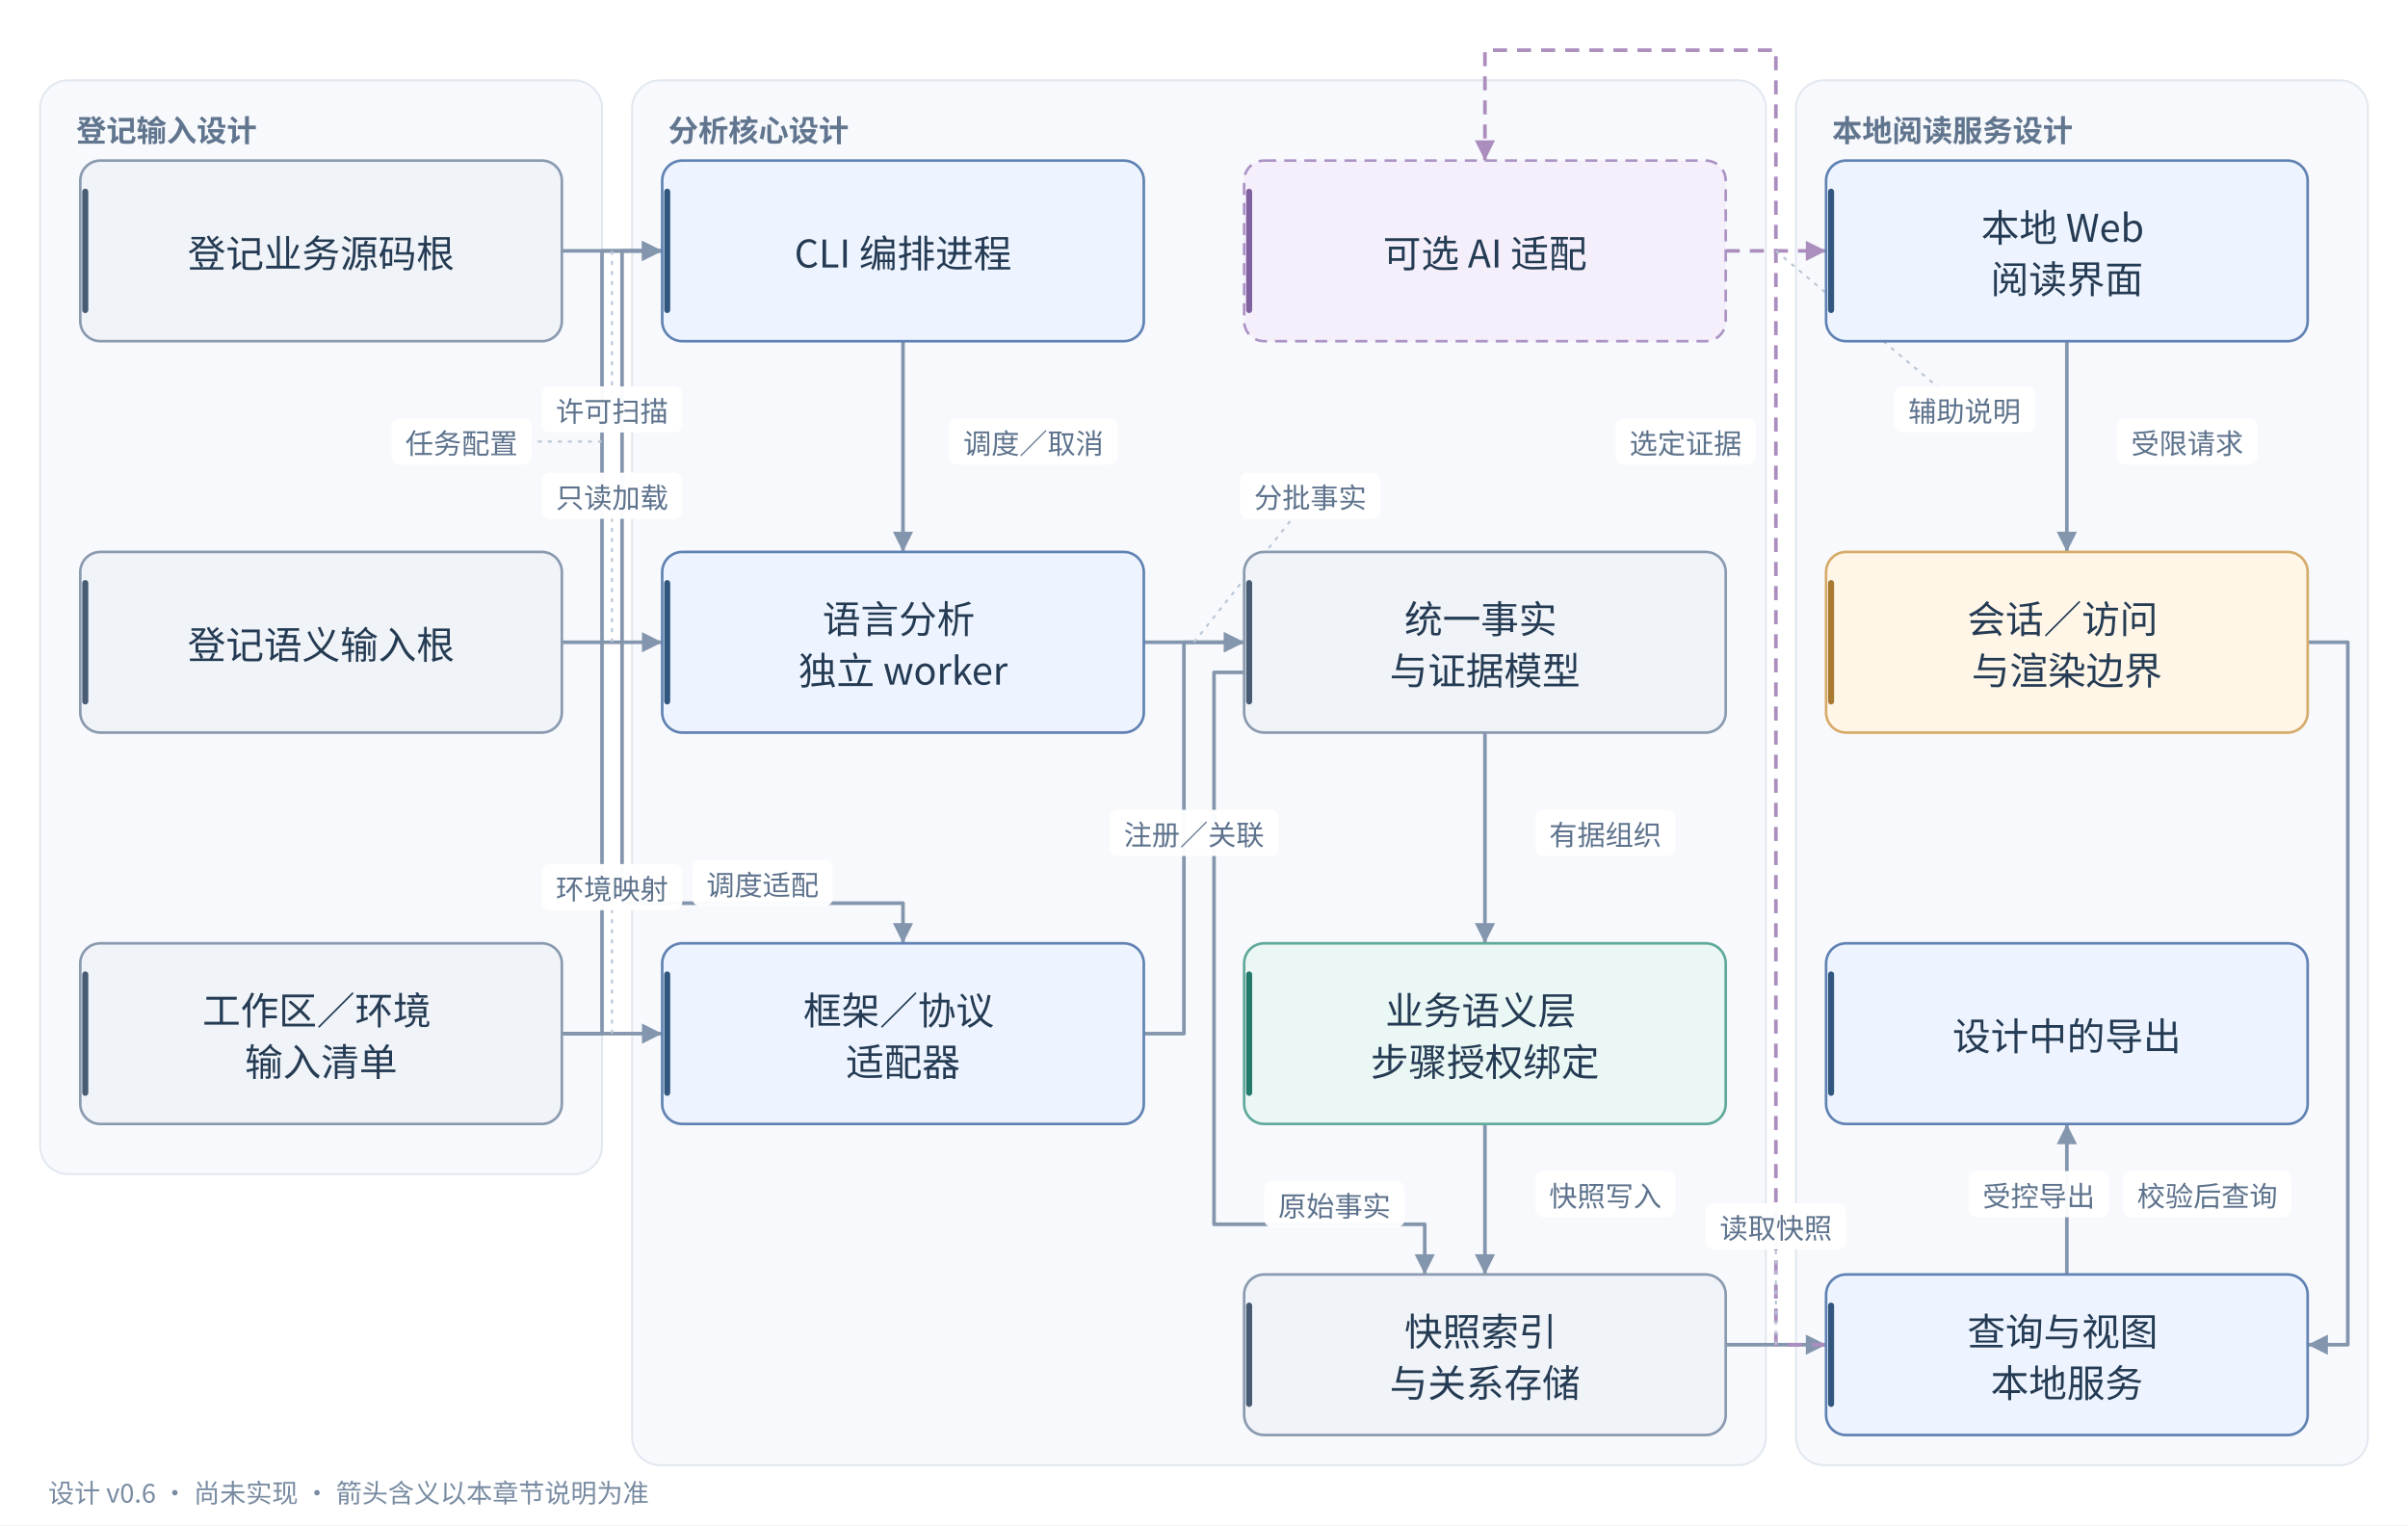
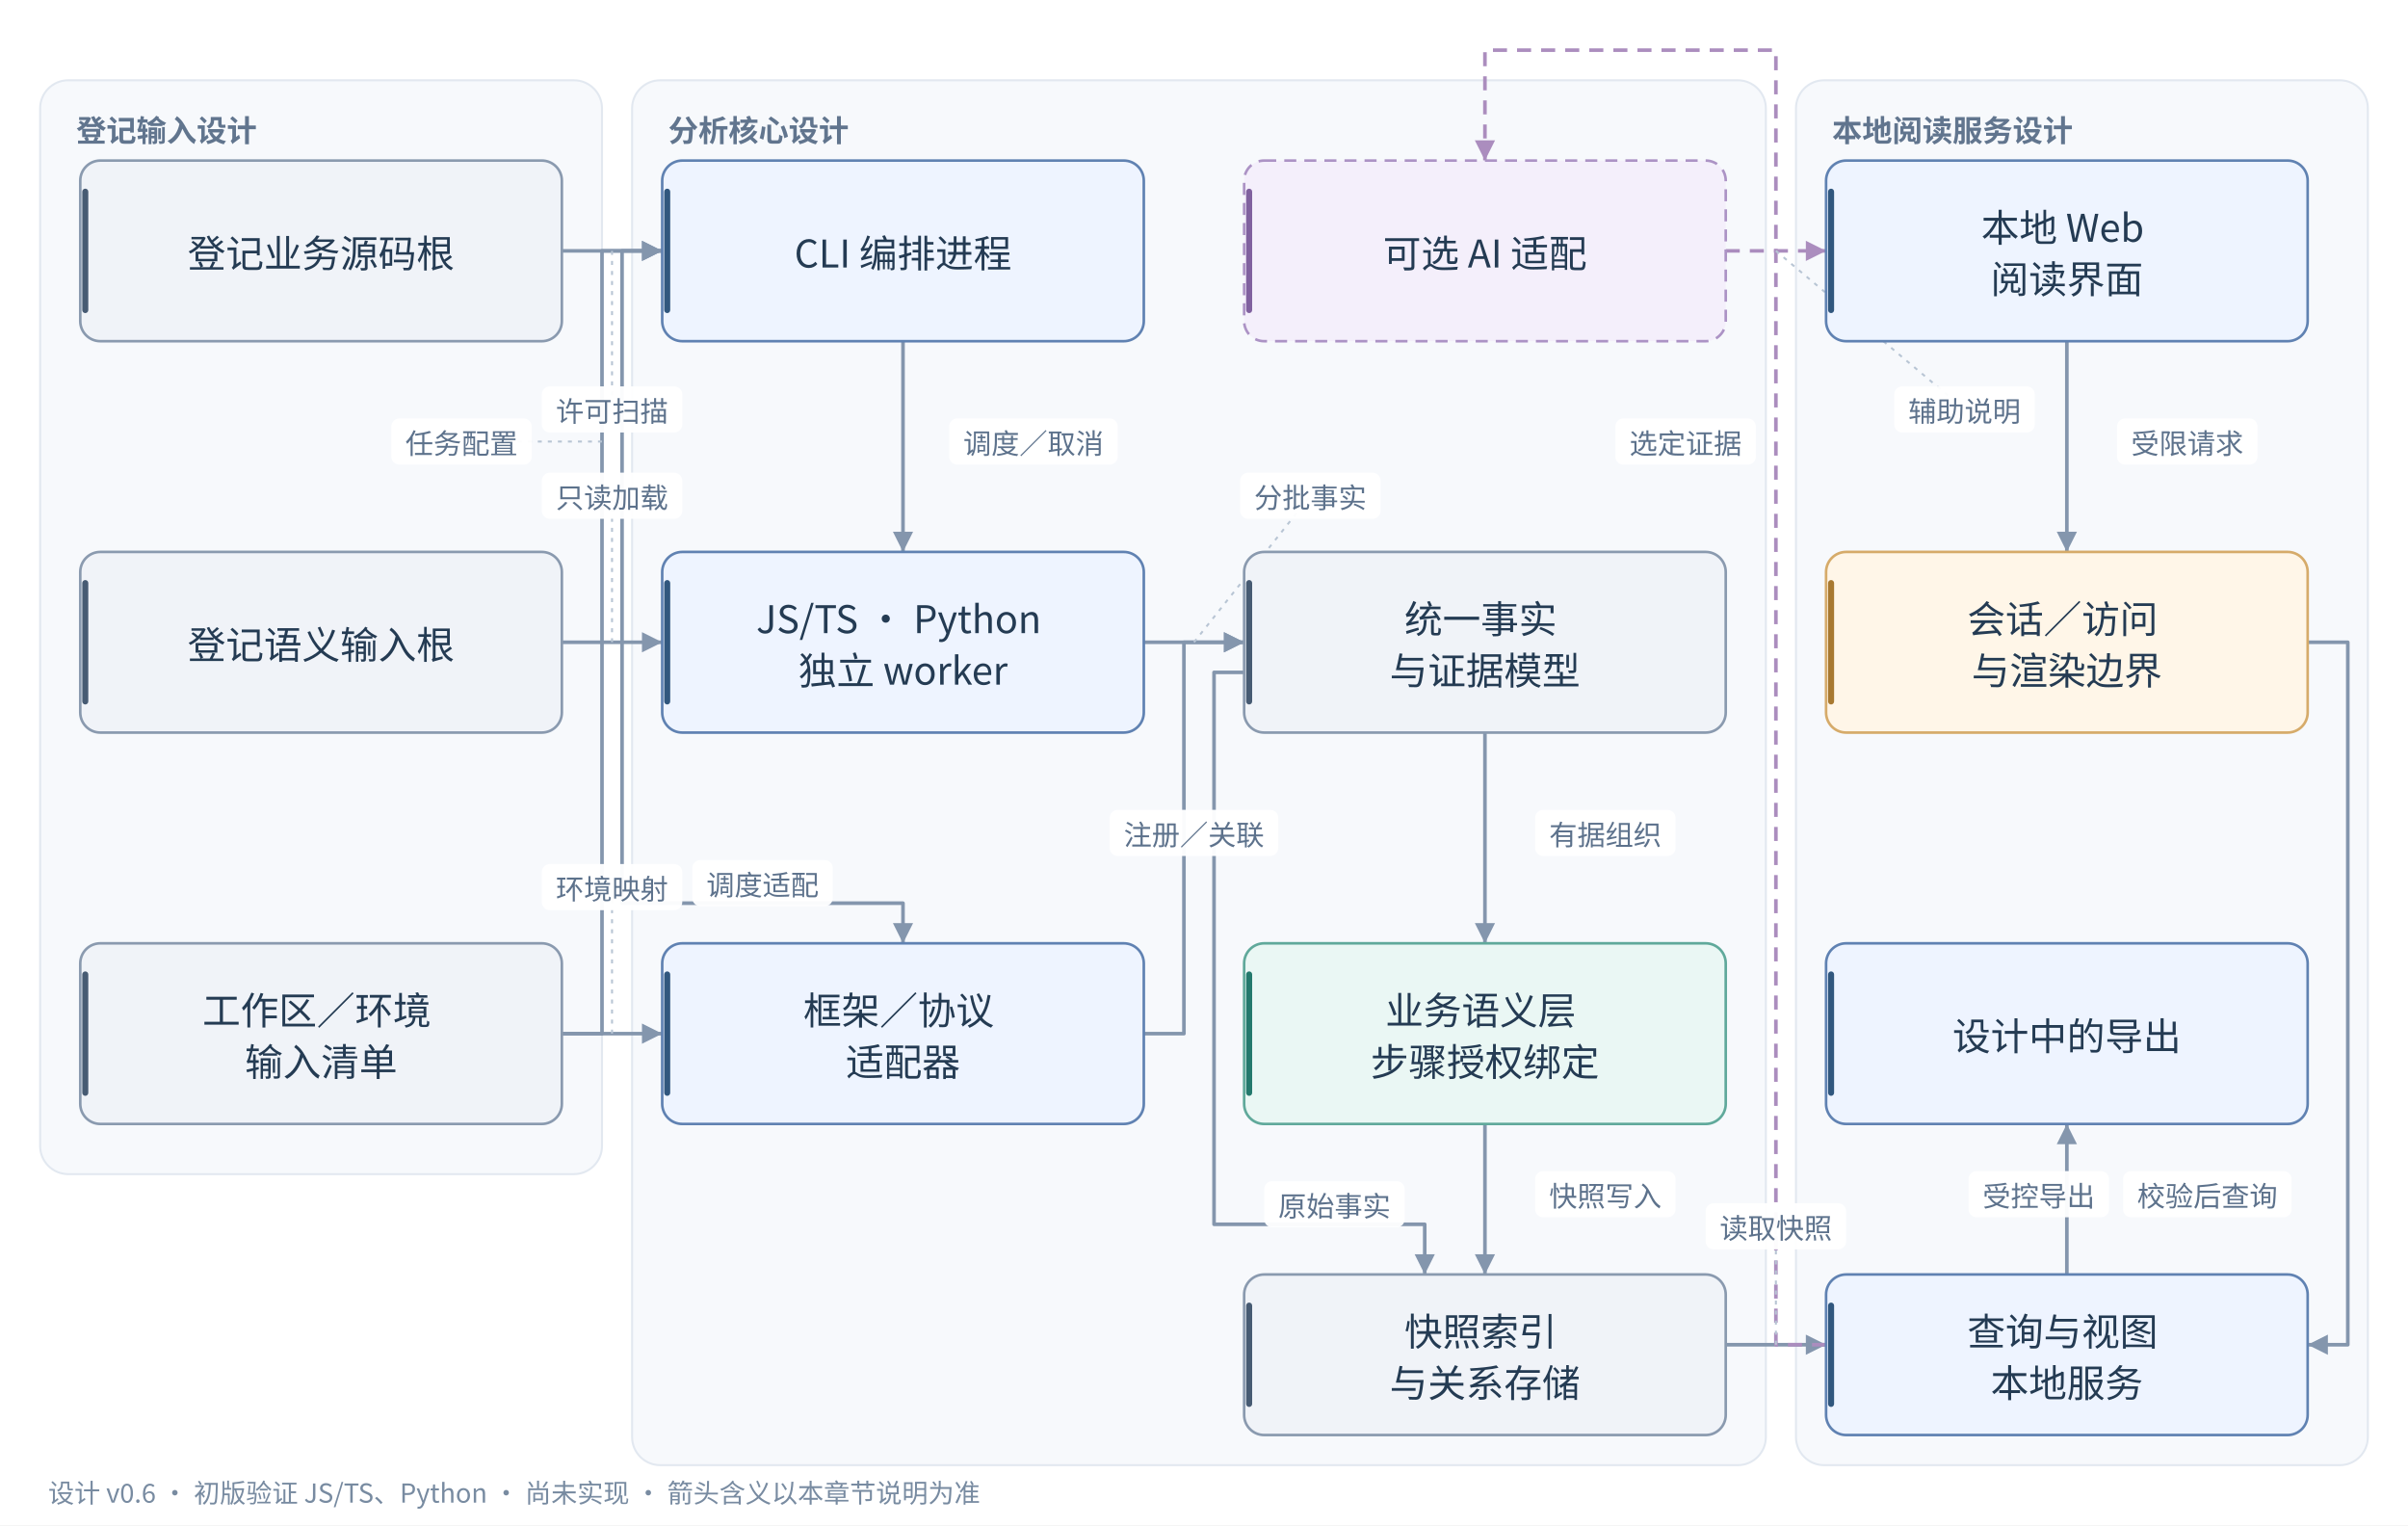
<svg xmlns="http://www.w3.org/2000/svg" viewBox="0 0 1200 760" width="1200" height="760" role="img" aria-labelledby="architecture-title architecture-desc">
  <style>text{font-family:"Microsoft YaHei","PingFang SC","Noto Sans CJK SC",sans-serif} .graph-node{cursor:pointer;outline:none}.graph-node:hover rect,.graph-node:focus rect{stroke-width:3;filter:brightness(.97)} .edge-label{pointer-events:none}</style>
  <defs>
    <marker id="architecture-flow" viewBox="0 0 10 10" refX="9" refY="5" markerWidth="7" markerHeight="7" orient="auto-start-reverse">
      <path d="M 1 1 L 9 5 L 1 9 z" fill="#8496ad" />
    </marker>
    <marker id="architecture-dependency" viewBox="0 0 10 10" refX="9" refY="5" markerWidth="7" markerHeight="7" orient="auto-start-reverse">
      <path d="M 1 1 L 9 5 L 1 9 z" fill="#8496ad" />
    </marker>
    <marker id="architecture-evidence" viewBox="0 0 10 10" refX="9" refY="5" markerWidth="7" markerHeight="7" orient="auto-start-reverse">
      <path d="M 1 1 L 9 5 L 1 9 z" fill="#8c9daa" />
    </marker>
    <marker id="architecture-optional" viewBox="0 0 10 10" refX="9" refY="5" markerWidth="7" markerHeight="7" orient="auto-start-reverse">
      <path d="M 1 1 L 9 5 L 1 9 z" fill="#ab8dbe" />
    </marker>
    <marker id="architecture-failure" viewBox="0 0 10 10" refX="9" refY="5" markerWidth="7" markerHeight="7" orient="auto-start-reverse">
      <path d="M 1 1 L 9 5 L 1 9 z" fill="#c59550" />
    </marker>
  </defs>
  <rect width="1200" height="760" fill="#fff" />
  <rect x="20" y="40" width="280" height="545" rx="14" fill="#f7f9fc" stroke="#e2e8f0" />
  <text text-anchor="start" dominant-baseline="central" font-size="15" font-weight="600" fill="#61758e">
    <tspan x="38" y="64">登记输入设计</tspan>
  </text>
  <rect x="315" y="40" width="565" height="690" rx="14" fill="#f7f9fc" stroke="#e2e8f0" />
  <text text-anchor="start" dominant-baseline="central" font-size="15" font-weight="600" fill="#61758e">
    <tspan x="333" y="64">分析核心设计</tspan>
  </text>
  <rect x="895" y="40" width="285" height="690" rx="14" fill="#f7f9fc" stroke="#e2e8f0" />
  <text text-anchor="start" dominant-baseline="central" font-size="15" font-weight="600" fill="#61758e">
    <tspan x="913" y="64">本地阅读服务设计</tspan>
  </text>
  <polyline points="280,125 330,125" fill="none" stroke="#8496ad" stroke-width="1.8" stroke-linejoin="round" marker-end="url(#architecture-dependency)" />
  <polyline points="280,320 330,320" fill="none" stroke="#8496ad" stroke-width="1.8" stroke-linejoin="round" marker-end="url(#architecture-dependency)" />
  <polyline points="280,515 300,515 300,125 330,125" fill="none" stroke="#8496ad" stroke-width="1.8" stroke-linejoin="round" marker-end="url(#architecture-dependency)" />
  <polyline points="280,515 330,515" fill="none" stroke="#8496ad" stroke-width="1.8" stroke-linejoin="round" marker-end="url(#architecture-dependency)" />
  <polyline points="450,170 450,275" fill="none" stroke="#8496ad" stroke-width="1.8" stroke-linejoin="round" marker-end="url(#architecture-flow)" />
  <polyline points="330,125 310,125 310,450 450,450 450,470" fill="none" stroke="#8496ad" stroke-width="1.8" stroke-linejoin="round" marker-end="url(#architecture-dependency)" />
  <polyline points="570,320 620,320" fill="none" stroke="#8496ad" stroke-width="1.8" stroke-linejoin="round" marker-end="url(#architecture-flow)" />
  <polyline points="570,515 590,515 590,320 620,320" fill="none" stroke="#8496ad" stroke-width="1.8" stroke-linejoin="round" marker-end="url(#architecture-flow)" />
  <polyline points="620,335 605,335 605,610 710,610 710,635" fill="none" stroke="#8496ad" stroke-width="1.8" stroke-linejoin="round" marker-end="url(#architecture-flow)" />
  <polyline points="740,365 740,470" fill="none" stroke="#8496ad" stroke-width="1.8" stroke-linejoin="round" marker-end="url(#architecture-flow)" />
  <polyline points="740,560 740,635" fill="none" stroke="#8496ad" stroke-width="1.8" stroke-linejoin="round" marker-end="url(#architecture-flow)" />
  <polyline points="860,670 910,670" fill="none" stroke="#8496ad" stroke-width="1.8" stroke-linejoin="round" marker-end="url(#architecture-flow)" />
  <polyline points="1030,170 1030,275" fill="none" stroke="#8496ad" stroke-width="1.8" stroke-linejoin="round" marker-end="url(#architecture-flow)" />
  <polyline points="1150,320 1170,320 1170,670 1150,670" fill="none" stroke="#8496ad" stroke-width="1.8" stroke-linejoin="round" marker-end="url(#architecture-flow)" />
  <polyline points="1030,635 1030,560" fill="none" stroke="#8496ad" stroke-width="1.8" stroke-linejoin="round" marker-end="url(#architecture-flow)" />
  <polyline points="910,670 885,670 885,25 740,25 740,80" fill="none" stroke="#ab8dbe" stroke-width="1.8" stroke-linejoin="round" marker-end="url(#architecture-optional)" stroke-dasharray="7 5" />
  <polyline points="860,125 910,125" fill="none" stroke="#ab8dbe" stroke-width="1.8" stroke-linejoin="round" marker-end="url(#architecture-optional)" stroke-dasharray="7 5" />
  <g class="edge-label">
    <line x1="305" y1="125" x2="305" y2="204" stroke="#b8c5d4" stroke-width="1" stroke-dasharray="2 3" />
    <rect x="270" y="192.5" width="70" height="23" rx="4" fill="#fff" fill-opacity=".96" />
    <text text-anchor="middle" dominant-baseline="central" font-size="14" font-weight="400" fill="#5d728c">
      <tspan x="305" y="204">许可扫描</tspan>
    </text>
  </g>
  <g class="edge-label">
    <line x1="305" y1="320" x2="305" y2="247" stroke="#b8c5d4" stroke-width="1" stroke-dasharray="2 3" />
    <rect x="270" y="235.5" width="70" height="23" rx="4" fill="#fff" fill-opacity=".96" />
    <text text-anchor="middle" dominant-baseline="central" font-size="14" font-weight="400" fill="#5d728c">
      <tspan x="305" y="247">只读加载</tspan>
    </text>
  </g>
  <g class="edge-label">
    <line x1="300" y1="220" x2="230" y2="220" stroke="#b8c5d4" stroke-width="1" stroke-dasharray="2 3" />
    <rect x="195" y="208.5" width="70" height="23" rx="4" fill="#fff" fill-opacity=".96" />
    <text text-anchor="middle" dominant-baseline="central" font-size="14" font-weight="400" fill="#5d728c">
      <tspan x="230" y="220">任务配置</tspan>
    </text>
  </g>
  <g class="edge-label">
    <line x1="305" y1="515" x2="305" y2="442" stroke="#b8c5d4" stroke-width="1" stroke-dasharray="2 3" />
    <rect x="270" y="430.5" width="70" height="23" rx="4" fill="#fff" fill-opacity=".96" />
    <text text-anchor="middle" dominant-baseline="central" font-size="14" font-weight="400" fill="#5d728c">
      <tspan x="305" y="442">环境映射</tspan>
    </text>
  </g>
  <g class="edge-label">
    <rect x="473" y="208.5" width="84" height="23" rx="4" fill="#fff" fill-opacity=".96" />
    <text text-anchor="middle" dominant-baseline="central" font-size="14" font-weight="400" fill="#5d728c">
      <tspan x="515" y="220">调度／取消</tspan>
    </text>
  </g>
  <g class="edge-label">
    <rect x="345" y="428.5" width="70" height="23" rx="4" fill="#fff" fill-opacity=".96" />
    <text text-anchor="middle" dominant-baseline="central" font-size="14" font-weight="400" fill="#5d728c">
      <tspan x="380" y="440">调度适配</tspan>
    </text>
  </g>
  <g class="edge-label">
    <line x1="595" y1="320" x2="653" y2="247" stroke="#b8c5d4" stroke-width="1" stroke-dasharray="2 3" />
    <rect x="618" y="235.5" width="70" height="23" rx="4" fill="#fff" fill-opacity=".96" />
    <text text-anchor="middle" dominant-baseline="central" font-size="14" font-weight="400" fill="#5d728c">
      <tspan x="653" y="247">分批事实</tspan>
    </text>
  </g>
  <g class="edge-label">
    <rect x="553" y="403.5" width="84" height="23" rx="4" fill="#fff" fill-opacity=".96" />
    <text text-anchor="middle" dominant-baseline="central" font-size="14" font-weight="400" fill="#5d728c">
      <tspan x="595" y="415">注册／关联</tspan>
    </text>
  </g>
  <g class="edge-label">
    <rect x="630" y="588.5" width="70" height="23" rx="4" fill="#fff" fill-opacity=".96" />
    <text text-anchor="middle" dominant-baseline="central" font-size="14" font-weight="400" fill="#5d728c">
      <tspan x="665" y="600">原始事实</tspan>
    </text>
  </g>
  <g class="edge-label">
    <rect x="765" y="403.5" width="70" height="23" rx="4" fill="#fff" fill-opacity=".96" />
    <text text-anchor="middle" dominant-baseline="central" font-size="14" font-weight="400" fill="#5d728c">
      <tspan x="800" y="415">有据组织</tspan>
    </text>
  </g>
  <g class="edge-label">
    <rect x="765" y="583.5" width="70" height="23" rx="4" fill="#fff" fill-opacity=".96" />
    <text text-anchor="middle" dominant-baseline="central" font-size="14" font-weight="400" fill="#5d728c">
      <tspan x="800" y="595">快照写入</tspan>
    </text>
  </g>
  <g class="edge-label">
    <line x1="885" y1="670" x2="885" y2="611" stroke="#b8c5d4" stroke-width="1" stroke-dasharray="2 3" />
    <rect x="850" y="599.5" width="70" height="23" rx="4" fill="#fff" fill-opacity=".96" />
    <text text-anchor="middle" dominant-baseline="central" font-size="14" font-weight="400" fill="#5d728c">
      <tspan x="885" y="611">读取快照</tspan>
    </text>
  </g>
  <g class="edge-label">
    <rect x="1055" y="208.5" width="70" height="23" rx="4" fill="#fff" fill-opacity=".96" />
    <text text-anchor="middle" dominant-baseline="central" font-size="14" font-weight="400" fill="#5d728c">
      <tspan x="1090" y="220">受限请求</tspan>
    </text>
  </g>
  <g class="edge-label">
    <rect x="1058" y="583.5" width="84" height="23" rx="4" fill="#fff" fill-opacity=".96" />
    <text text-anchor="middle" dominant-baseline="central" font-size="14" font-weight="400" fill="#5d728c">
      <tspan x="1100" y="595">校验后查询</tspan>
    </text>
  </g>
  <g class="edge-label">
    <line x1="1030" y1="595" x2="1016" y2="595" stroke="#b8c5d4" stroke-width="1" stroke-dasharray="2 3" />
    <rect x="981" y="583.5" width="70" height="23" rx="4" fill="#fff" fill-opacity=".96" />
    <text text-anchor="middle" dominant-baseline="central" font-size="14" font-weight="400" fill="#5d728c">
      <tspan x="1016" y="595">受控导出</tspan>
    </text>
  </g>
  <g class="edge-label">
    <rect x="805" y="208.5" width="70" height="23" rx="4" fill="#fff" fill-opacity=".96" />
    <text text-anchor="middle" dominant-baseline="central" font-size="14" font-weight="400" fill="#5d728c">
      <tspan x="840" y="220">选定证据</tspan>
    </text>
  </g>
  <g class="edge-label">
    <line x1="885" y1="125" x2="979" y2="204" stroke="#b8c5d4" stroke-width="1" stroke-dasharray="2 3" />
    <rect x="944" y="192.5" width="70" height="23" rx="4" fill="#fff" fill-opacity=".96" />
    <text text-anchor="middle" dominant-baseline="central" font-size="14" font-weight="400" fill="#5d728c">
      <tspan x="979" y="204">辅助说明</tspan>
    </text>
  </g>
  <g class="graph-node" data-node-id="business_roots" tabindex="0" role="button" aria-label="登记业务源码根：明确允许工具扫描的业务源码目录，让分析范围可查看、可控制。">
    <rect x="40" y="80" width="240" height="90" rx="10" fill="#f0f3f8" stroke="#8a9aaf" stroke-width="1.3" />
    <rect x="41" y="94" width="3" height="62" rx="1.5" fill="#475b73" />
    <text text-anchor="middle" dominant-baseline="central" font-size="19" font-weight="500" fill="#243b53">
      <tspan x="160" y="125">登记业务源码根</tspan>
    </text>
  </g>
-   <g class="graph-node" data-node-id="semantic_roots" tabindex="0" role="button" aria-label="登记语义输入根：登记帮助读懂代码的类型定义、库和头文件等资料，缺失时保留说明。">
+   <g class="graph-node" data-node-id="semantic_roots" tabindex="0" role="button" aria-label="登记语义输入根：登记帮助读懂 JS/TS、Python 的类型、库和存根资料，缺失时保留说明。">
    <rect x="40" y="275" width="240" height="90" rx="10" fill="#f0f3f8" stroke="#8a9aaf" stroke-width="1.3" />
    <rect x="41" y="289" width="3" height="62" rx="1.5" fill="#475b73" />
    <text text-anchor="middle" dominant-baseline="central" font-size="19" font-weight="500" fill="#243b53">
      <tspan x="160" y="320">登记语义输入根</tspan>
    </text>
  </g>
  <g class="graph-node" data-node-id="workspace_config" tabindex="0" role="button" aria-label="工作区／环境 输入清单：记录本次选定的工程、环境和输入，避免把不同配置的分析结果混在一起。">
    <rect x="40" y="470" width="240" height="90" rx="10" fill="#f0f3f8" stroke="#8a9aaf" stroke-width="1.3" />
    <rect x="41" y="484" width="3" height="62" rx="1.5" fill="#475b73" />
    <text text-anchor="middle" dominant-baseline="central" font-size="19" font-weight="500" fill="#243b53">
      <tspan x="160" y="502.175">工作区／环境</tspan>
      <tspan x="160" y="527.825">输入清单</tspan>
    </text>
  </g>
  <g class="graph-node" data-node-id="cli" tabindex="0" role="button" aria-label="CLI 编排进程：像任务管理员一样安排分析工作，检查所需工具，管理进度、取消和结果快照。">
    <rect x="330" y="80" width="240" height="90" rx="10" fill="#eef4ff" stroke="#6082b2" stroke-width="1.3" />
    <rect x="331" y="94" width="3" height="62" rx="1.5" fill="#31577e" />
    <text text-anchor="middle" dominant-baseline="central" font-size="19" font-weight="500" fill="#243b53">
      <tspan x="450" y="125">CLI 编排进程</tspan>
    </text>
  </g>
-   <g class="graph-node" data-node-id="workers" tabindex="0" role="button" aria-label="语言分析 独立 worker：由熟悉各语言的独立分析进程读懂代码，提取函数、类型和调用等关系。">
+   <g class="graph-node" data-node-id="workers" tabindex="0" role="button" aria-label="JS/TS · Python 独立 worker：首版分析 JS/TS 和 Python，提取函数、类型和调用关系；其他语言保留后续接入设计。">
    <rect x="330" y="275" width="240" height="90" rx="10" fill="#eef4ff" stroke="#6082b2" stroke-width="1.3" />
    <rect x="331" y="289" width="3" height="62" rx="1.5" fill="#31577e" />
    <text text-anchor="middle" dominant-baseline="central" font-size="19" font-weight="500" fill="#243b53">
-       <tspan x="450" y="307.175">语言分析</tspan>
+       <tspan x="450" y="307.175">JS/TS · Python</tspan>
      <tspan x="450" y="332.825">独立 worker</tspan>
    </text>
  </g>
  <g class="graph-node" data-node-id="adapters" tabindex="0" role="button" aria-label="框架／协议 适配器：理解框架和通信约定，把组件、请求、接口以及实际权限检查关联起来。">
    <rect x="330" y="470" width="240" height="90" rx="10" fill="#eef4ff" stroke="#6082b2" stroke-width="1.3" />
    <rect x="331" y="484" width="3" height="62" rx="1.5" fill="#31577e" />
    <text text-anchor="middle" dominant-baseline="central" font-size="19" font-weight="500" fill="#243b53">
      <tspan x="450" y="502.175">框架／协议</tspan>
      <tspan x="450" y="527.825">适配器</tspan>
    </text>
  </g>
  <g class="graph-node" data-node-id="ai" tabindex="0" role="button" aria-label="可选 AI 适配：可选的说明助手，根据选定证据补充解释或线索；关闭后仍可使用核心静态功能。">
    <rect x="620" y="80" width="240" height="90" rx="10" fill="#f4effb" stroke="#ac93c5" stroke-width="1.3" stroke-dasharray="6 4" />
    <rect x="621" y="94" width="3" height="62" rx="1.5" fill="#80619f" />
    <text text-anchor="middle" dominant-baseline="central" font-size="19" font-weight="500" fill="#243b53">
      <tspan x="740" y="125">可选 AI 适配</tspan>
    </text>
  </g>
  <g class="graph-node" data-node-id="facts" tabindex="0" role="button" aria-label="统一事实 与证据模型：把不同分析组件的发现整理成统一格式，保留来源、条件和未确认的线索。">
    <rect x="620" y="275" width="240" height="90" rx="10" fill="#f0f3f8" stroke="#8a9aaf" stroke-width="1.3" />
    <rect x="621" y="289" width="3" height="62" rx="1.5" fill="#475b73" />
    <text text-anchor="middle" dominant-baseline="central" font-size="19" font-weight="500" fill="#243b53">
      <tspan x="740" y="307.175">统一事实</tspan>
      <tspan x="740" y="332.825">与证据模型</tspan>
    </text>
  </g>
  <g class="graph-node" data-node-id="business_layer" tabindex="0" role="button" aria-label="业务语义层 步骤授权绑定：依据代码关系组织业务场景，并把参与角色和授权条件绑定到具体动作。">
    <rect x="620" y="470" width="240" height="90" rx="10" fill="#eaf7f4" stroke="#60a99b" stroke-width="1.3" />
    <rect x="621" y="484" width="3" height="62" rx="1.5" fill="#24796d" />
    <text text-anchor="middle" dominant-baseline="central" font-size="19" font-weight="500" fill="#243b53">
      <tspan x="740" y="502.175">业务语义层</tspan>
      <tspan x="740" y="527.825">步骤授权绑定</tspan>
    </text>
  </g>
  <g class="graph-node" data-node-id="store" tabindex="0" role="button" aria-label="快照索引 与关系存储：保存各次分析的原始发现、关系和业务结果；尚未关联场景的事实也能保留。">
    <rect x="620" y="635" width="240" height="80" rx="10" fill="#f0f3f8" stroke="#8a9aaf" stroke-width="1.3" />
    <rect x="621" y="649" width="3" height="52" rx="1.5" fill="#475b73" />
    <text text-anchor="middle" dominant-baseline="central" font-size="19" font-weight="500" fill="#243b53">
      <tspan x="740" y="662.175">快照索引</tspan>
      <tspan x="740" y="687.825">与关系存储</tspan>
    </text>
  </g>
  <g class="graph-node" data-node-id="web" tabindex="0" role="button" aria-label="本地 Web 阅读界面：在本地浏览器中阅读代码地图、业务步骤和授权条件，并追溯相关依据。">
    <rect x="910" y="80" width="240" height="90" rx="10" fill="#eef4ff" stroke="#6082b2" stroke-width="1.3" />
    <rect x="911" y="94" width="3" height="62" rx="1.5" fill="#31577e" />
    <text text-anchor="middle" dominant-baseline="central" font-size="19" font-weight="500" fill="#243b53">
      <tspan x="1030" y="112.175">本地 Web</tspan>
      <tspan x="1030" y="137.825">阅读界面</tspan>
    </text>
  </g>
  <g class="graph-node" data-node-id="session" tabindex="0" role="button" aria-label="会话／访问 与渲染边界：检查谁在访问本地服务、能读取哪些内容，并让工程文本安全地显示在页面中。">
    <rect x="910" y="275" width="240" height="90" rx="10" fill="#fff6e8" stroke="#d6ab6a" stroke-width="1.3" />
    <rect x="911" y="289" width="3" height="62" rx="1.5" fill="#a87931" />
    <text text-anchor="middle" dominant-baseline="central" font-size="19" font-weight="500" fill="#243b53">
      <tspan x="1030" y="307.175">会话／访问</tspan>
      <tspan x="1030" y="332.825">与渲染边界</tspan>
    </text>
  </g>
  <g class="graph-node" data-node-id="export" tabindex="0" role="button" aria-label="设计中的导出：把选定结果保存为图或文档，保留条件、来源和缺口，便于离线阅读与分享。">
    <rect x="910" y="470" width="240" height="90" rx="10" fill="#eef4ff" stroke="#6082b2" stroke-width="1.3" />
    <rect x="911" y="484" width="3" height="62" rx="1.5" fill="#31577e" />
    <text text-anchor="middle" dominant-baseline="central" font-size="19" font-weight="500" fill="#243b53">
      <tspan x="1030" y="515">设计中的导出</tspan>
    </text>
  </g>
  <g class="graph-node" data-node-id="query" tabindex="0" role="button" aria-label="查询与视图 本地服务：从同一份结果中查找场景、代码关系和角色条件，供页面和导出使用。">
    <rect x="910" y="635" width="240" height="80" rx="10" fill="#eef4ff" stroke="#6082b2" stroke-width="1.3" />
    <rect x="911" y="649" width="3" height="52" rx="1.5" fill="#31577e" />
    <text text-anchor="middle" dominant-baseline="central" font-size="19" font-weight="500" fill="#243b53">
      <tspan x="1030" y="662.175">查询与视图</tspan>
      <tspan x="1030" y="687.825">本地服务</tspan>
    </text>
  </g>
  <text text-anchor="start" dominant-baseline="central" font-size="13" font-weight="400" fill="#788ba1">
-     <tspan x="24" y="743">设计 v0.6 · 尚未实现 · 箭头含义以本章节说明为准</tspan>
+     <tspan x="24" y="743">设计 v0.6 · 初版验证 JS/TS、Python · 尚未实现 · 箭头含义以本章节说明为准</tspan>
  </text>
</svg>
